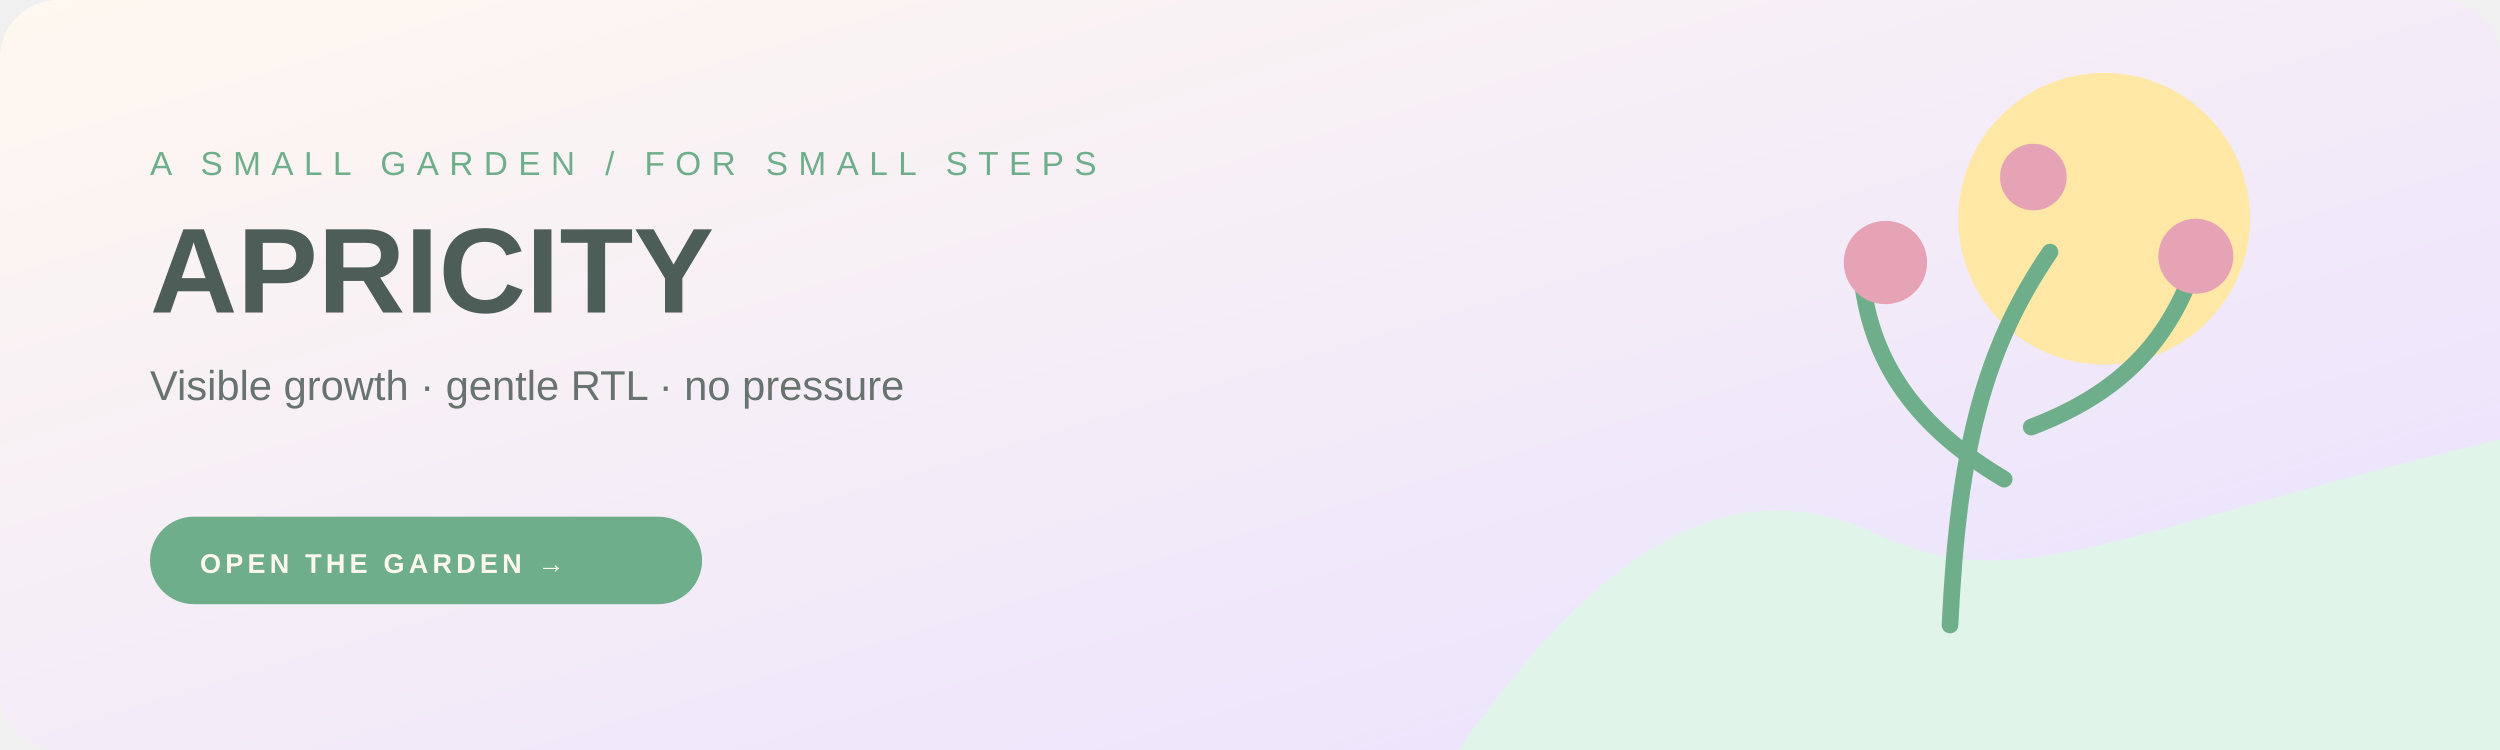
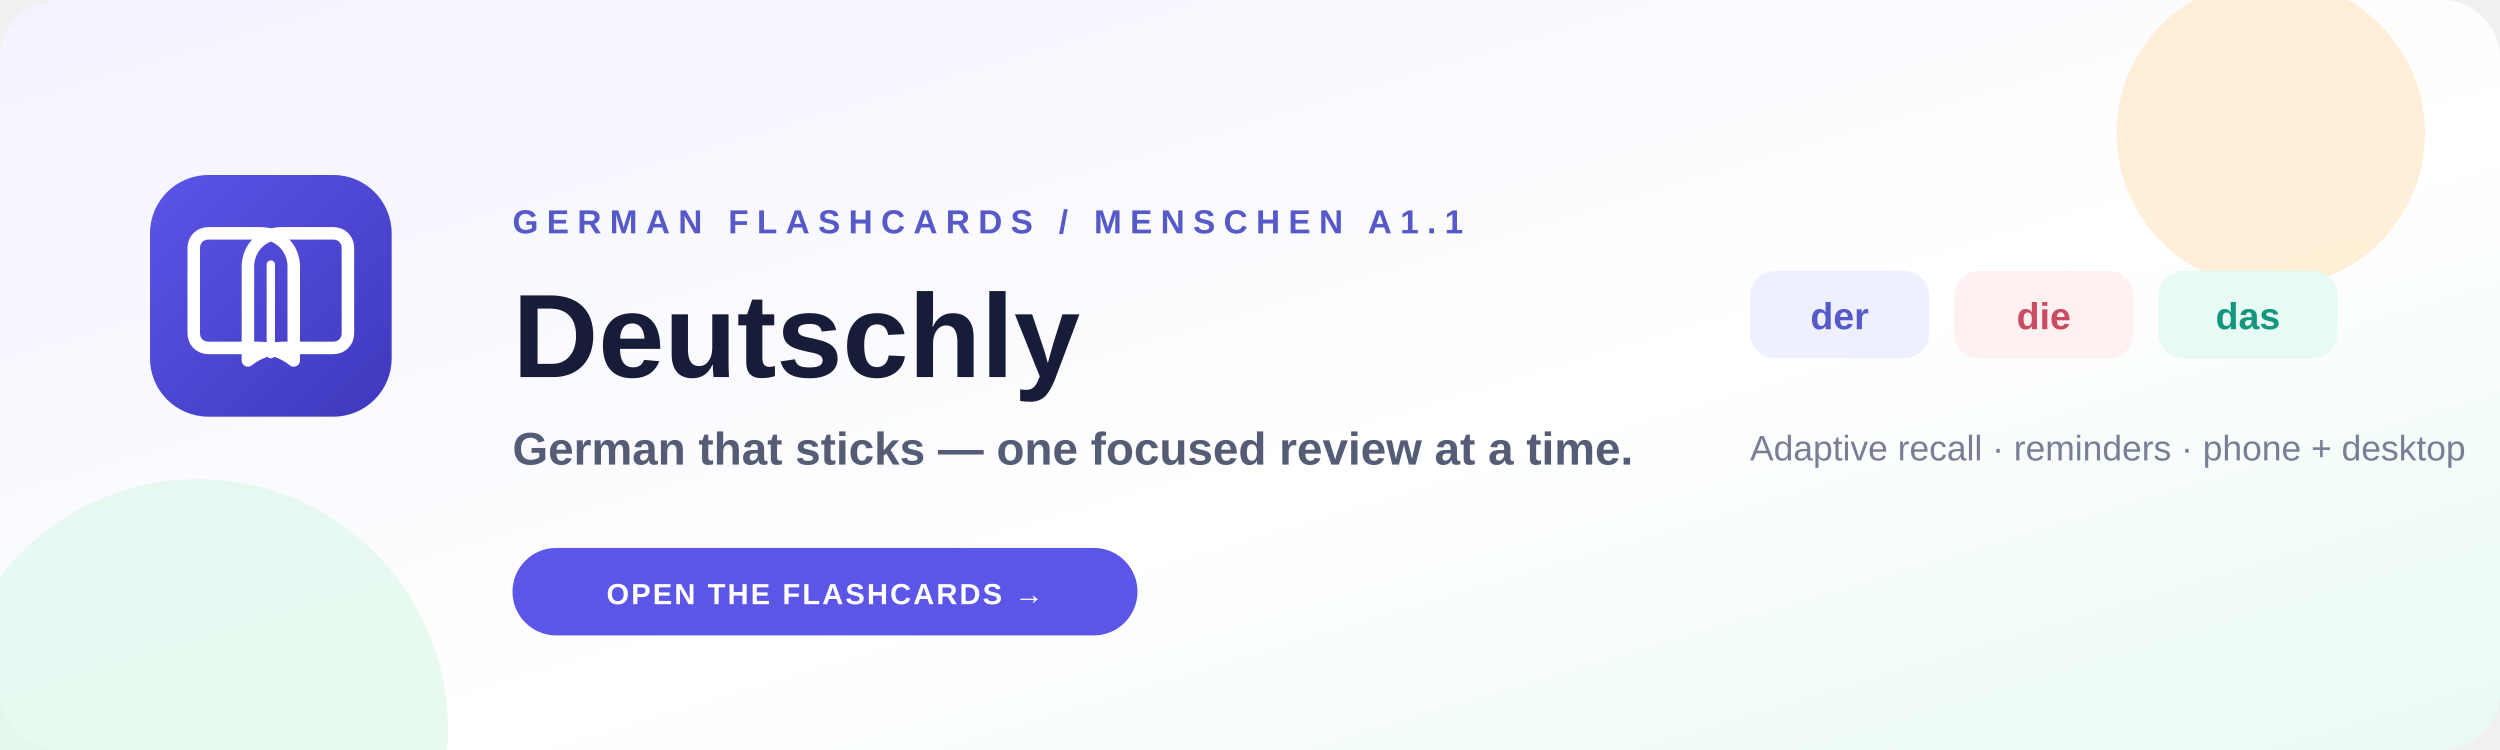
- <svg xmlns="http://www.w3.org/2000/svg" viewBox="0 0 1200 360" role="img" aria-labelledby="title desc">
+ <svg xmlns="http://www.w3.org/2000/svg" width="1200" height="360" viewBox="0 0 1200 360" role="img" aria-labelledby="title desc">
  <defs>
    <linearGradient id="bg" x1="0" y1="0" x2="1" y2="1">
-       <stop stop-color="#fff8f0" />
-       <stop offset="1" stop-color="#e8e0ff" />
+       <stop stop-color="#f2f3ff" />
+       <stop offset="0.58" stop-color="#ffffff" />
+       <stop offset="1" stop-color="#e9faf2" />
    </linearGradient>
-     <linearGradient id="g" x1="0" y1="1" x2="1" y2="0">
-       <stop stop-color="#6fae8b" />
-       <stop offset="1" stop-color="#e5a3b5" />
+     <linearGradient id="mark" x1="0" y1="0" x2="1" y2="1">
+       <stop stop-color="#5b55e8" />
+       <stop offset="1" stop-color="#3f38bd" />
    </linearGradient>
  </defs>
  <rect width="1200" height="360" rx="28" fill="url(#bg)" />
-   <circle cx="1010" cy="105" r="70" fill="#ffe7a6" />
-   <path d="M700 360c70-100 132-135 200-104 70 32 110 0 300-45v149Z" fill="#e1f4ea" />
-   <g fill="none" stroke="#6fae8b" stroke-width="8" stroke-linecap="round">
-     <path d="M936 300c4-84 16-132 48-179" />
-     <path d="M962 230c-42-25-63-55-68-94" />
-     <path d="M975 205c42-16 65-40 78-76" />
+   <circle cx="1090" cy="64" r="74" fill="#ffe8c7" fill-opacity="0.68" />
+   <circle cx="95" cy="350" r="120" fill="#e2f7ec" fill-opacity="0.8" />
+   <g transform="translate(72 84)">
+     <rect width="116" height="116" rx="28" fill="url(#mark)" />
+     <path d="M28 28h25c9 0 16 7 16 16v45c-5-4-11-6-17-6H28c-4 0-7-3-7-7V35c0-4 3-7 7-7Z" fill="none" stroke="#fff" stroke-linejoin="round" stroke-width="6" />
+     <path d="M88 28H63c-9 0-16 7-16 16v45c5-4 11-6 17-6h24c4 0 7-3 7-7V35c0-4-3-7-7-7Z" fill="none" stroke="#fff" stroke-linejoin="round" stroke-width="6" />
+     <path d="M58 43v43" fill="none" stroke="#fff" stroke-linecap="round" stroke-width="4" />
  </g>
-   <g fill="#e5a3b5">
-     <circle cx="905" cy="126" r="20" />
-     <circle cx="1054" cy="123" r="18" />
-     <circle cx="976" cy="85" r="16" />
-   </g>
-   <g fill="#4d5d58" font-family="Arial,Helvetica,sans-serif">
-     <text x="72" y="84" font-size="16" letter-spacing="5" fill="#6fae8b">A SMALL GARDEN / FOR SMALL STEPS</text>
-     <text x="72" y="150" font-size="58" font-weight="700">APRICITY</text>
-     <text x="72" y="192" font-size="20" fill="#68736f">Visible growth · gentle RTL · no pressure</text>
-     <rect x="72" y="248" width="265" height="42" rx="21" fill="#6fae8b" />
-     <text x="96" y="275" font-size="13" font-weight="700" fill="#fff8f0" letter-spacing="2">OPEN THE GARDEN →</text>
+   <g font-family="Segoe UI, Arial, sans-serif">
+     <text x="246" y="112" fill="#5659c8" font-size="16" font-weight="800" letter-spacing="4">GERMAN FLASHCARDS / MENSCHEN A1.1</text>
+     <text x="246" y="181" fill="#171c38" font-size="57" font-weight="800">Deutschly</text>
+     <text x="246" y="223" fill="#555c76" font-size="22" font-weight="600">German that sticks — one focused review at a time.</text>
+     <rect x="246" y="263" width="300" height="42" rx="21" fill="#5b55e8" />
+     <text x="396" y="290" text-anchor="middle" fill="#fff" font-size="14" font-weight="800" letter-spacing="1">OPEN THE FLASHCARDS →</text>
+     <g transform="translate(840 130)">
+       <rect width="86" height="42" rx="12" fill="#eef0ff" />
+       <text x="43" y="28" text-anchor="middle" fill="#5659c8" font-size="18" font-weight="800">der</text>
+       <rect x="98" width="86" height="42" rx="12" fill="#fff0f1" />
+       <text x="141" y="28" text-anchor="middle" fill="#c94c60" font-size="18" font-weight="800">die</text>
+       <rect x="196" width="86" height="42" rx="12" fill="#e7faf3" />
+       <text x="239" y="28" text-anchor="middle" fill="#14977e" font-size="18" font-weight="800">das</text>
+     </g>
+     <text x="840" y="221" fill="#777e96" font-size="17">Adaptive recall · reminders · phone + desktop</text>
  </g>
</svg>
